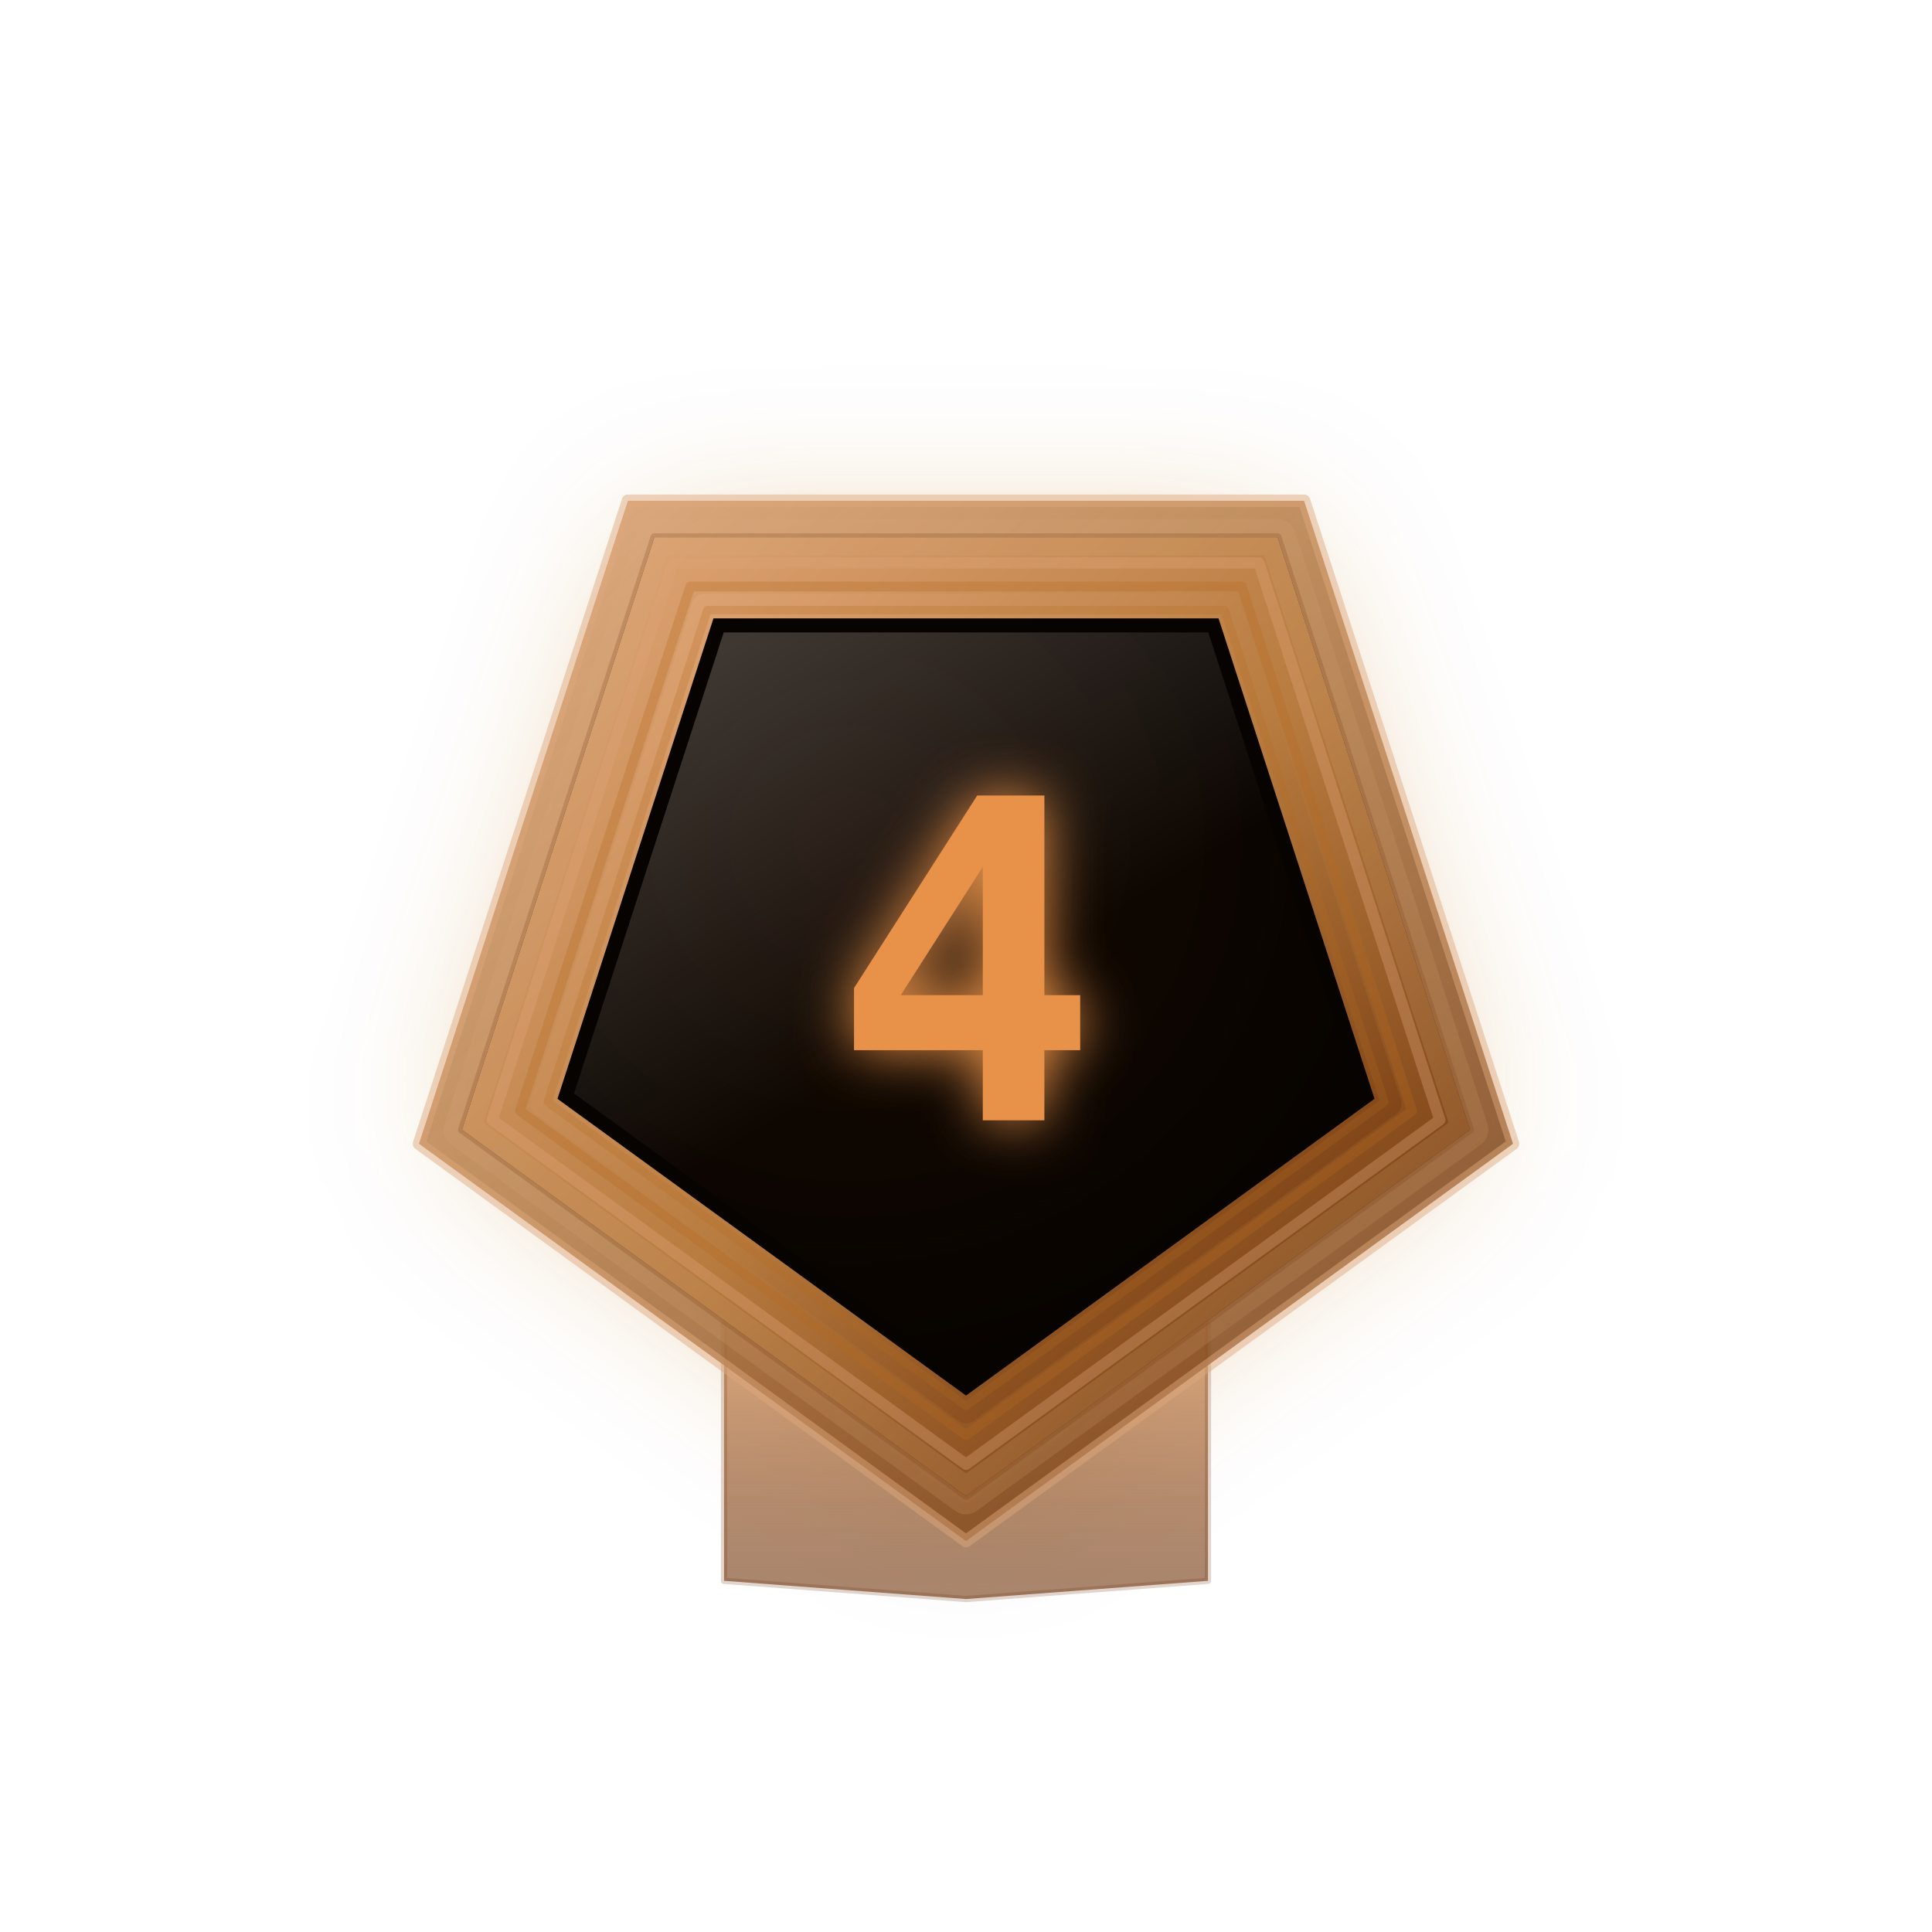
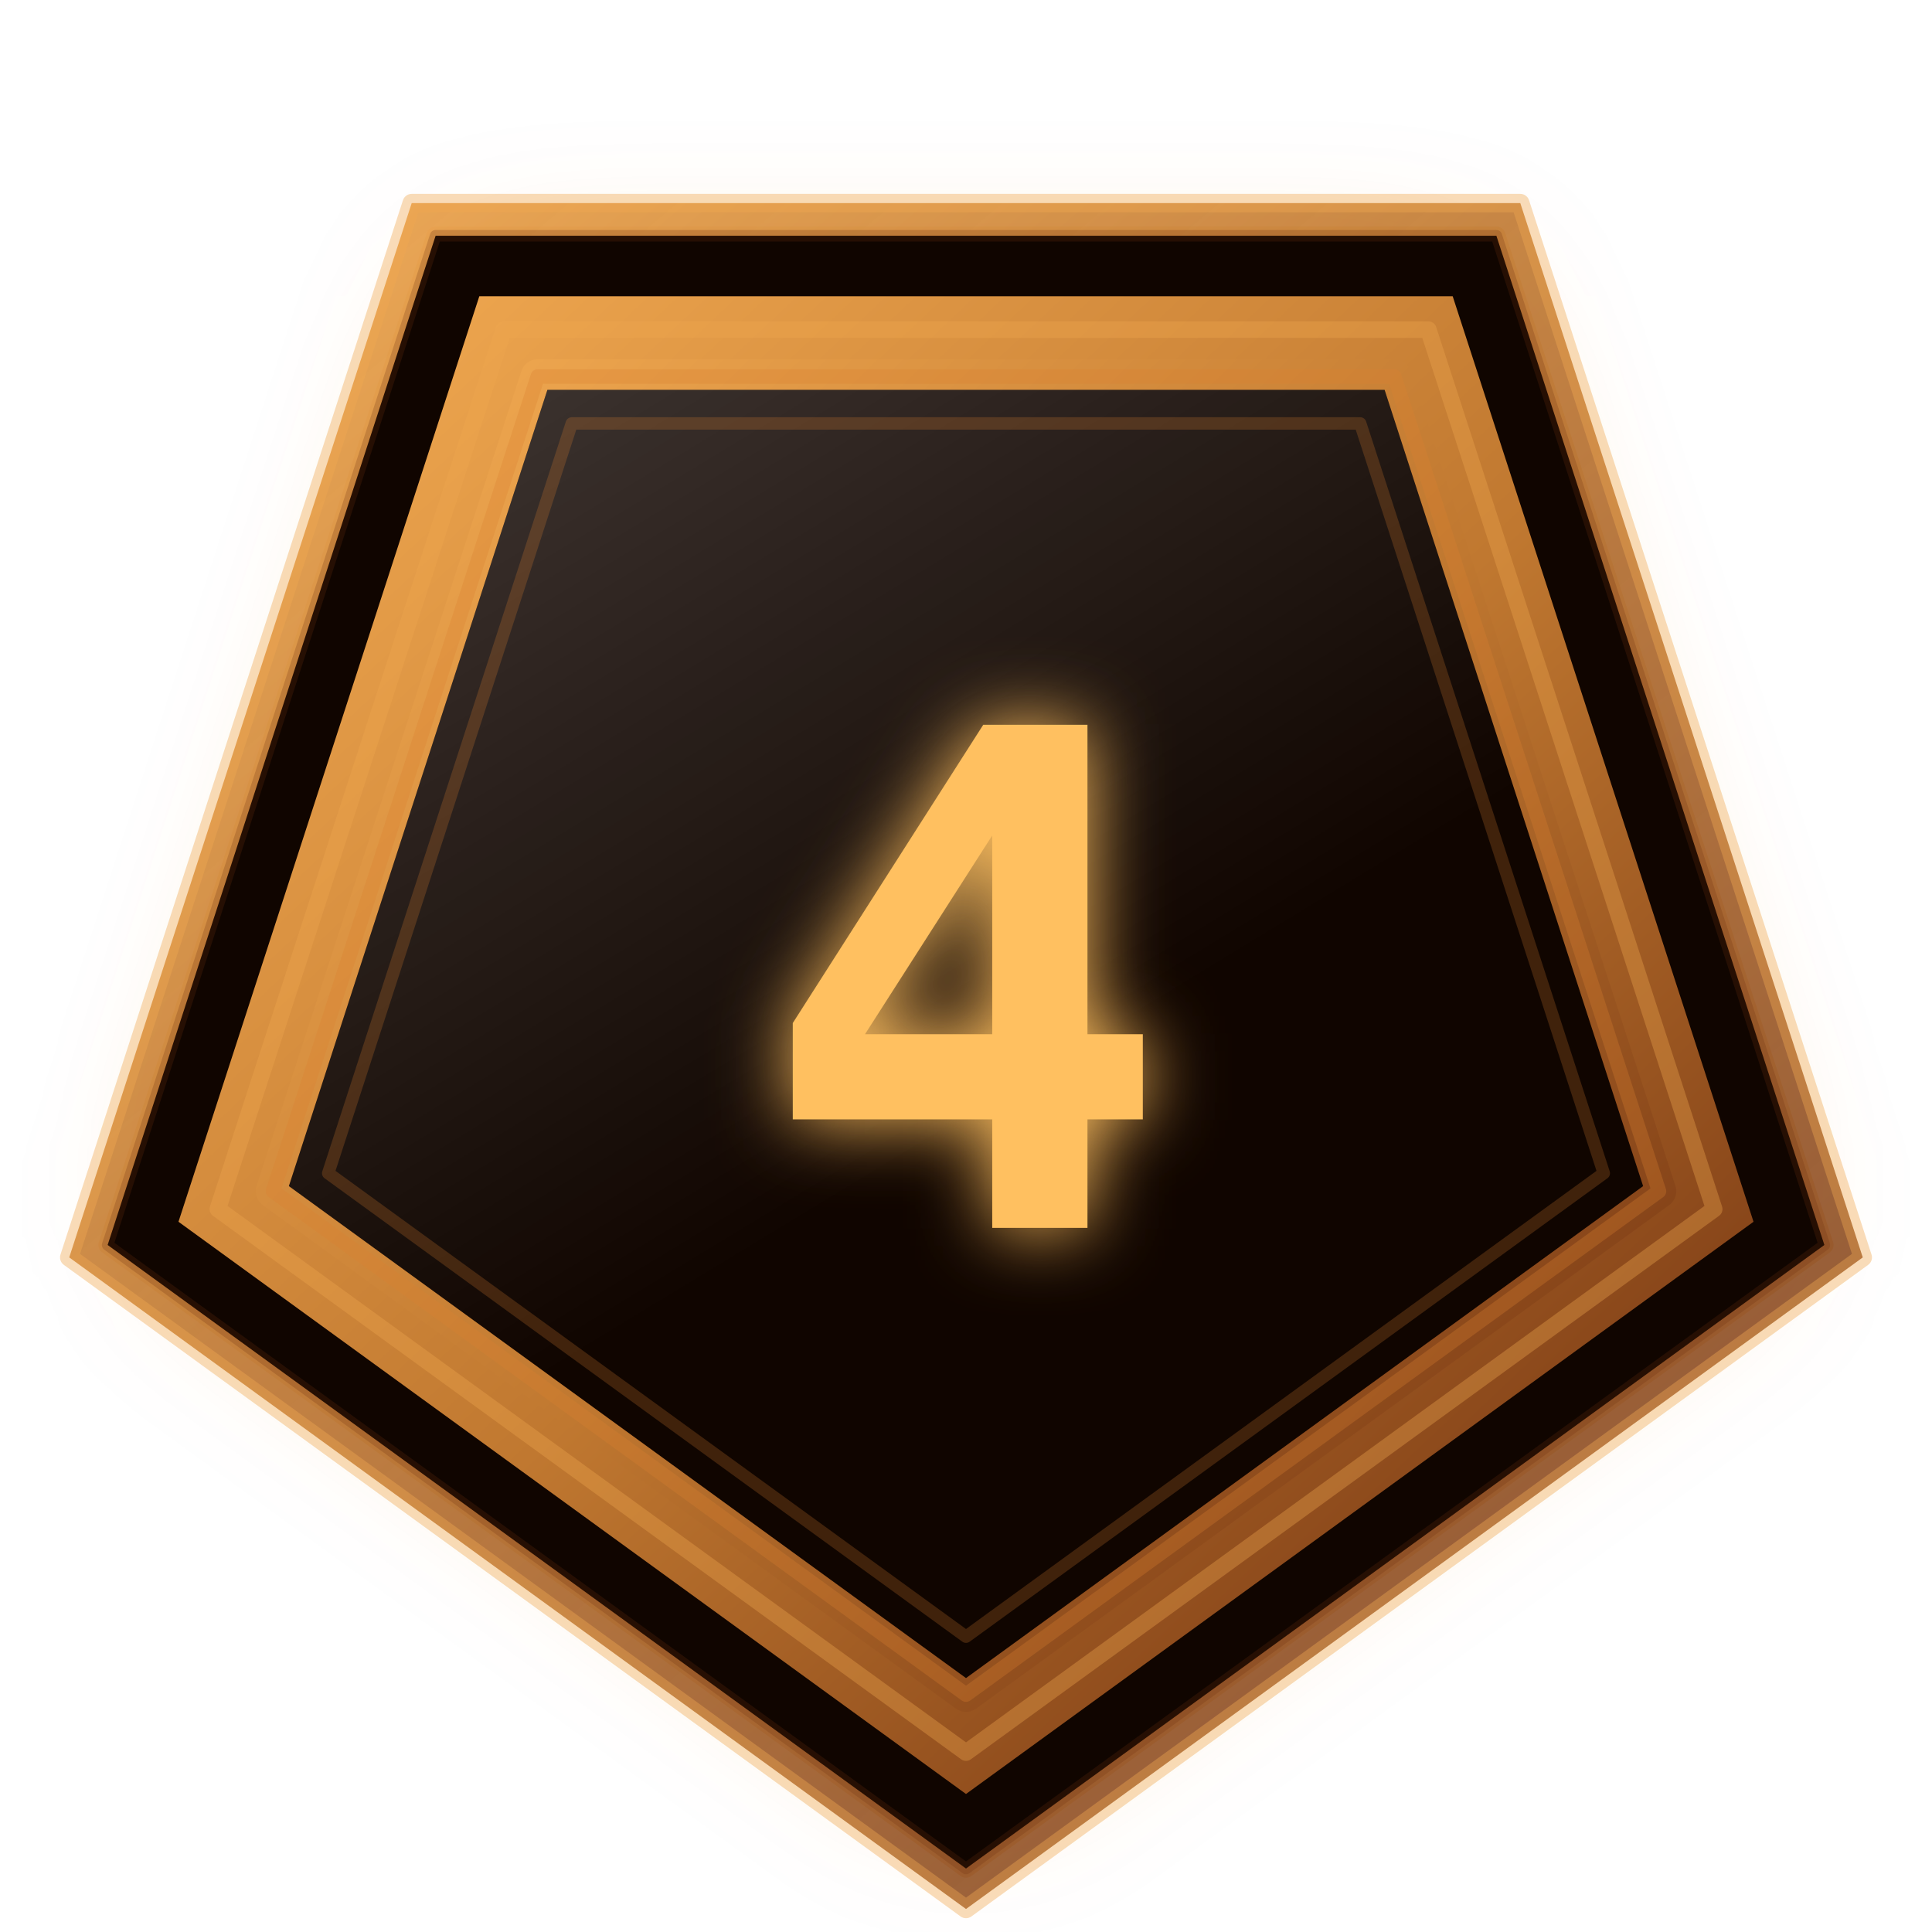
- <svg xmlns="http://www.w3.org/2000/svg" width="84" height="84" viewBox="-20 -20 124 124" overflow="visible" role="img" aria-label="Level 4 Badge">
+ <svg xmlns="http://www.w3.org/2000/svg" width="84" height="84" viewBox="0 0 84 84" role="img" aria-label="Level 4 Badge">
  <defs>
    <radialGradient id="bglv4" cx="35%" cy="28%" r="72%">
-       <stop offset="0%" stop-color="#160a02" />
-       <stop offset="100%" stop-color="#070300" />
+       <stop offset="0%" stop-color="#100500" />
+       <stop offset="100%" stop-color="#100500" />
    </radialGradient>
    <linearGradient id="rimlv4" x1="5%" y1="5%" x2="95%" y2="95%">
-       <stop offset="0%" stop-color="#dfa575" />
-       <stop offset="50%" stop-color="#b87c40" />
-       <stop offset="100%" stop-color="#6b3008" />
-     </linearGradient>
-     <linearGradient id="transRinglv4" x1="0%" y1="0%" x2="100%" y2="100%">
-       <stop offset="0%" stop-color="#ddab81" />
-       <stop offset="100%" stop-color="#ba8653" />
+       <stop offset="0%" stop-color="#f0a850" />
+       <stop offset="50%" stop-color="#c07830" />
+       <stop offset="100%" stop-color="#703010" />
    </linearGradient>
    <linearGradient id="shlv4" x1="18%" y1="0%" x2="82%" y2="100%">
-       <stop offset="0%" stop-color="white" stop-opacity="0.2" />
-       <stop offset="50%" stop-color="white" stop-opacity="0" />
+       <stop offset="0%" stop-color="white" stop-opacity="0.18" />
+       <stop offset="55%" stop-color="white" stop-opacity="0" />
    </linearGradient>
    <filter id="gllv4" x="-40%" y="-40%" width="180%" height="180%">
-       <feGaussianBlur stdDeviation="1.8" result="b" />
+       <feGaussianBlur stdDeviation="1.6" result="b" />
      <feMerge>
        <feMergeNode in="b" />
        <feMergeNode in="SourceGraphic" />
      </feMerge>
    </filter>
-     <filter id="halolv4" x="-80%" y="-80%" width="360%" height="360%">
-       <feGaussianBlur stdDeviation="5" result="b" />
+     <filter id="halolv4" x="-35%" y="-35%" width="170%" height="170%">
+       <feGaussianBlur stdDeviation="3.5" result="b" />
      <feMerge>
        <feMergeNode in="b" />
        <feMergeNode in="SourceGraphic" />
      </feMerge>
    </filter>
    <linearGradient id="pglv4_0" x1="5%" y1="0%" x2="95%" y2="100%">
-       <stop offset="0%" stop-color="#dea87c" stop-opacity="0.95" />
-       <stop offset="38%" stop-color="#ba8450" stop-opacity="0.9" />
-       <stop offset="100%" stop-color="#6b3008" stop-opacity="0.85" />
+       <stop offset="0%" stop-color="#f0a850" stop-opacity="0.95" />
+       <stop offset="38%" stop-color="#c07830" stop-opacity="0.90" />
+       <stop offset="100%" stop-color="#703010" stop-opacity="0.85" />
    </linearGradient>
-     <linearGradient id="aplv4_0" x1="0%" y1="0%" x2="0%" y2="100%">
-       <stop offset="0%" stop-color="#dfa677" />
-       <stop offset="100%" stop-color="#6b3008" stop-opacity="0.65" />
+     <linearGradient id="pglv4_1" x1="5%" y1="0%" x2="95%" y2="100%">
+       <stop offset="0%" stop-color="#f0a850" stop-opacity="0.95" />
+       <stop offset="38%" stop-color="#c07830" stop-opacity="0.90" />
+       <stop offset="100%" stop-color="#703010" stop-opacity="0.85" />
    </linearGradient>
  </defs>
-   <path d="M42.00,76.02L9.65,52.51L22.00,14.48L62.00,14.48L74.35,52.51Z" fill="#b56a20" fill-opacity="0.32" filter="url(#halolv4)" />
-   <path d="M26.47,64.74 L42.00,76.02 L57.53,64.74 L57.53,81.46 L42.00,82.63 L26.47,81.46 Z" fill="url(#aplv4_0)" opacity="0.90" />
-   <path d="M26.47,64.74 L42.00,76.02 L57.53,64.74" fill="none" stroke="#dfa677" stroke-width="0.9" stroke-opacity="0.52" stroke-linejoin="round" />
-   <path d="M26.47,64.74 L42.00,76.02 L57.53,64.74 L57.53,81.46 L42.00,82.63 L26.47,81.46 Z" fill="none" stroke="#6b3008" stroke-width="0.4" stroke-opacity="0.2" stroke-linejoin="round" />
-   <path d="M42.00,78.91L6.89,53.41L20.30,12.14L63.70,12.14L77.11,53.41Z" fill="url(#pglv4_0)" />
-   <path d="M42.00,76.02L9.65,52.51L22.00,14.48L62.00,14.48L74.35,52.51Z" fill="#070300" />
-   <path d="M42.00,78.91L6.89,53.41L20.30,12.14L63.70,12.14L77.11,53.41Z" fill="none" stroke="#dea87c" stroke-width="0.8" stroke-opacity="0.48" stroke-linejoin="round" />
-   <path d="M42.00,76.02L9.65,52.51L22.00,14.48L62.00,14.48L74.35,52.51Z" fill="none" stroke="#6b3008" stroke-width="0.5" stroke-opacity="0.28" stroke-linejoin="round" />
-   <path d="M42.00,76.02L9.65,52.51L22.00,14.48L62.00,14.48L74.35,52.51Z" fill="url(#rimlv4)" />
-   <path d="M42.00,70.56L14.84,50.83L25.21,18.89L58.79,18.89L69.16,50.83Z" fill="#070300" />
-   <path d="M42.00,70.56L14.84,50.83L25.21,18.89L58.79,18.89L69.16,50.83Z" fill="none" stroke="url(#rimlv4)" stroke-width="1.60" stroke-linejoin="round" />
-   <path d="M42.00,68.46L16.84,50.18L26.45,20.59L57.55,20.59L67.16,50.18Z" fill="url(#bglv4)" />
-   <path d="M42.00,68.46L16.84,50.18L26.45,20.59L57.55,20.59L67.16,50.18Z" fill="url(#shlv4)" />
-   <path d="M42.00,76.02L9.65,52.51L22.00,14.48L62.00,14.48L74.35,52.51Z" fill="none" stroke="url(#transRinglv4)" stroke-width="2.35" stroke-opacity="0.27" stroke-linejoin="round" />
-   <path d="M42.00,73.98L11.59,51.88L23.20,16.13L60.80,16.13L72.41,51.88Z" fill="none" stroke="#dfa677" stroke-width="0.72" stroke-opacity="0.36" stroke-linejoin="round" />
-   <path d="M42.00,72.11L13.37,51.30L24.30,17.64L59.70,17.64L70.63,51.30Z" fill="none" stroke="#b56a20" stroke-width="0.63" stroke-opacity="0.30" stroke-linejoin="round" />
-   <path d="M42.00,70.24L15.15,50.73L25.40,19.16L58.60,19.16L68.85,50.73Z" fill="none" stroke="#b56a20" stroke-width="0.54" stroke-opacity="0.24" stroke-linejoin="round" />
-   <text x="42.0" y="42.0" text-anchor="middle" dominant-baseline="central" font-family="Orbitron,monospace" font-weight="900" font-size="28.6" fill="#e8924a" filter="url(#gllv4)">4</text>
+   <path d="M42.00,78.00 L7.76,53.12 L20.84,12.88 L63.16,12.88 L76.24,53.12Z" fill="#e08820" fill-opacity="0.30" filter="url(#halolv4)" />
+   <path d="M42.00,81.24 L4.68,54.13 L18.94,10.25 L65.06,10.25 L79.32,54.13Z" fill="url(#pglv4_0)" />
+   <path d="M42.00,78.00 L7.76,53.12 L20.84,12.88 L63.16,12.88 L76.24,53.12Z" fill="#100500" />
+   <path d="M42.00,81.24 L4.68,54.13 L18.94,10.25 L65.06,10.25 L79.32,54.13Z" fill="none" stroke="#f0a850" stroke-width="0.8" stroke-opacity="0.48" stroke-linejoin="round" />
+   <path d="M42.00,78.00 L7.76,53.12 L20.84,12.88 L63.16,12.88 L76.24,53.12Z" fill="none" stroke="#703010" stroke-width="0.5" stroke-opacity="0.28" stroke-linejoin="round" />
+   <path d="M42.00,83.00 L3.01,54.67 L17.90,8.83 L66.10,8.83 L80.99,54.67Z" fill="url(#pglv4_1)" />
+   <path d="M42.00,81.24 L4.68,54.13 L18.94,10.25 L65.06,10.25 L79.32,54.13Z" fill="#100500" />
+   <path d="M42.00,83.00 L3.01,54.67 L17.90,8.83 L66.10,8.83 L80.99,54.67Z" fill="none" stroke="#f0a850" stroke-width="0.8" stroke-opacity="0.40" stroke-linejoin="round" />
+   <path d="M42.00,81.24 L4.68,54.13 L18.94,10.25 L65.06,10.25 L79.32,54.13Z" fill="none" stroke="#703010" stroke-width="0.5" stroke-opacity="0.24" stroke-linejoin="round" />
+   <path d="M42.00,78.00 L7.76,53.12 L20.84,12.88 L63.16,12.88 L76.24,53.12Z" fill="url(#rimlv4)" />
+   <path d="M42.00,73.68 L11.87,51.79 L23.38,16.37 L60.62,16.37 L72.13,51.79Z" fill="#100500" />
+   <path d="M42.00,73.68 L11.87,51.79 L23.38,16.37 L60.62,16.37 L72.13,51.79Z" fill="none" stroke="url(#rimlv4)" stroke-width="1.5" stroke-linejoin="round" />
+   <path d="M42.00,72.96 L12.56,51.57 L23.80,16.95 L60.20,16.95 L71.44,51.57Z" fill="url(#bglv4)" />
+   <path d="M42.00,72.96 L12.56,51.57 L23.80,16.95 L60.20,16.95 L71.44,51.57Z" fill="url(#shlv4)" />
+   <path d="M42.00,76.20 L9.47,52.57 L21.90,14.33 L62.10,14.33 L74.53,52.57Z" fill="none" stroke="#f0a850" stroke-width="0.72" stroke-opacity="0.36" stroke-linejoin="round" />
+   <path d="M42.00,73.68 L11.87,51.79 L23.38,16.37 L60.62,16.37 L72.13,51.79Z" fill="none" stroke="#d88030" stroke-width="0.63" stroke-opacity="0.30" stroke-linejoin="round" />
+   <path d="M42.00,71.16 L14.27,51.01 L24.86,18.41 L59.14,18.41 L69.73,51.01Z" fill="none" stroke="#d88030" stroke-width="0.54" stroke-opacity="0.24" stroke-linejoin="round" />
+   <text x="42" y="43" text-anchor="middle" dominant-baseline="central" font-family="Orbitron,monospace" font-weight="900" font-size="30" fill="#ffc060" filter="url(#gllv4)">4</text>
</svg>
